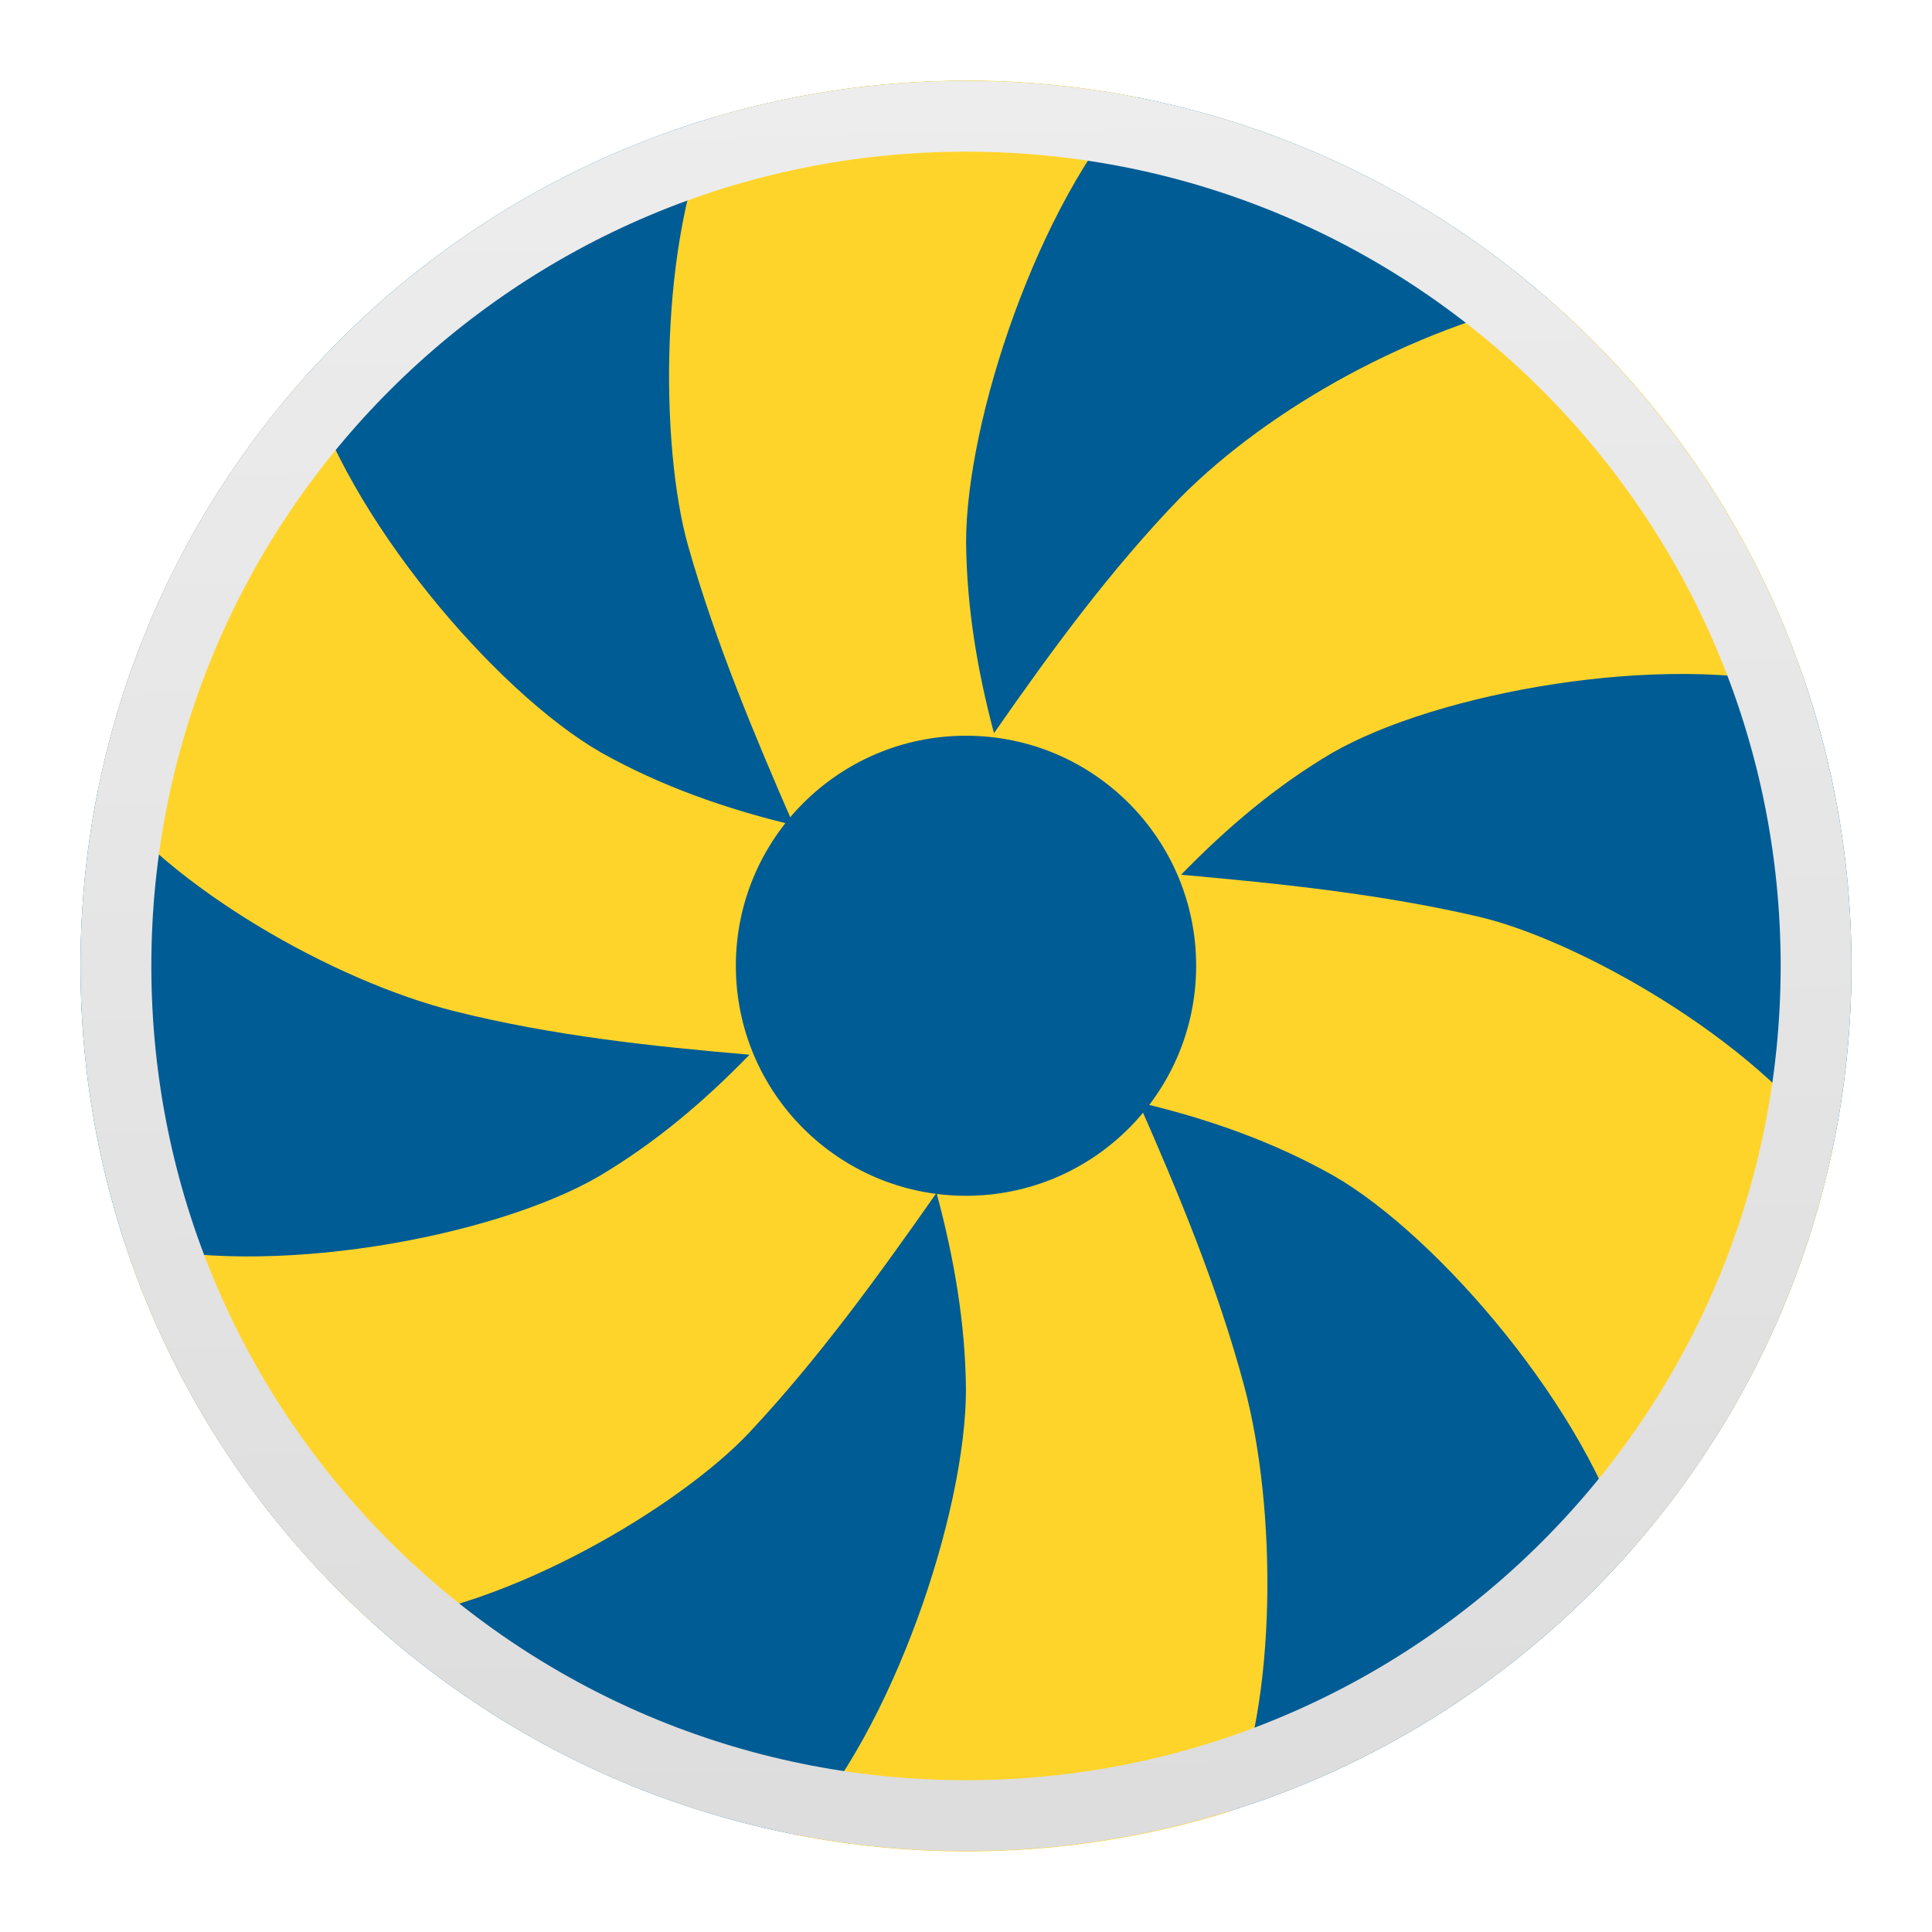
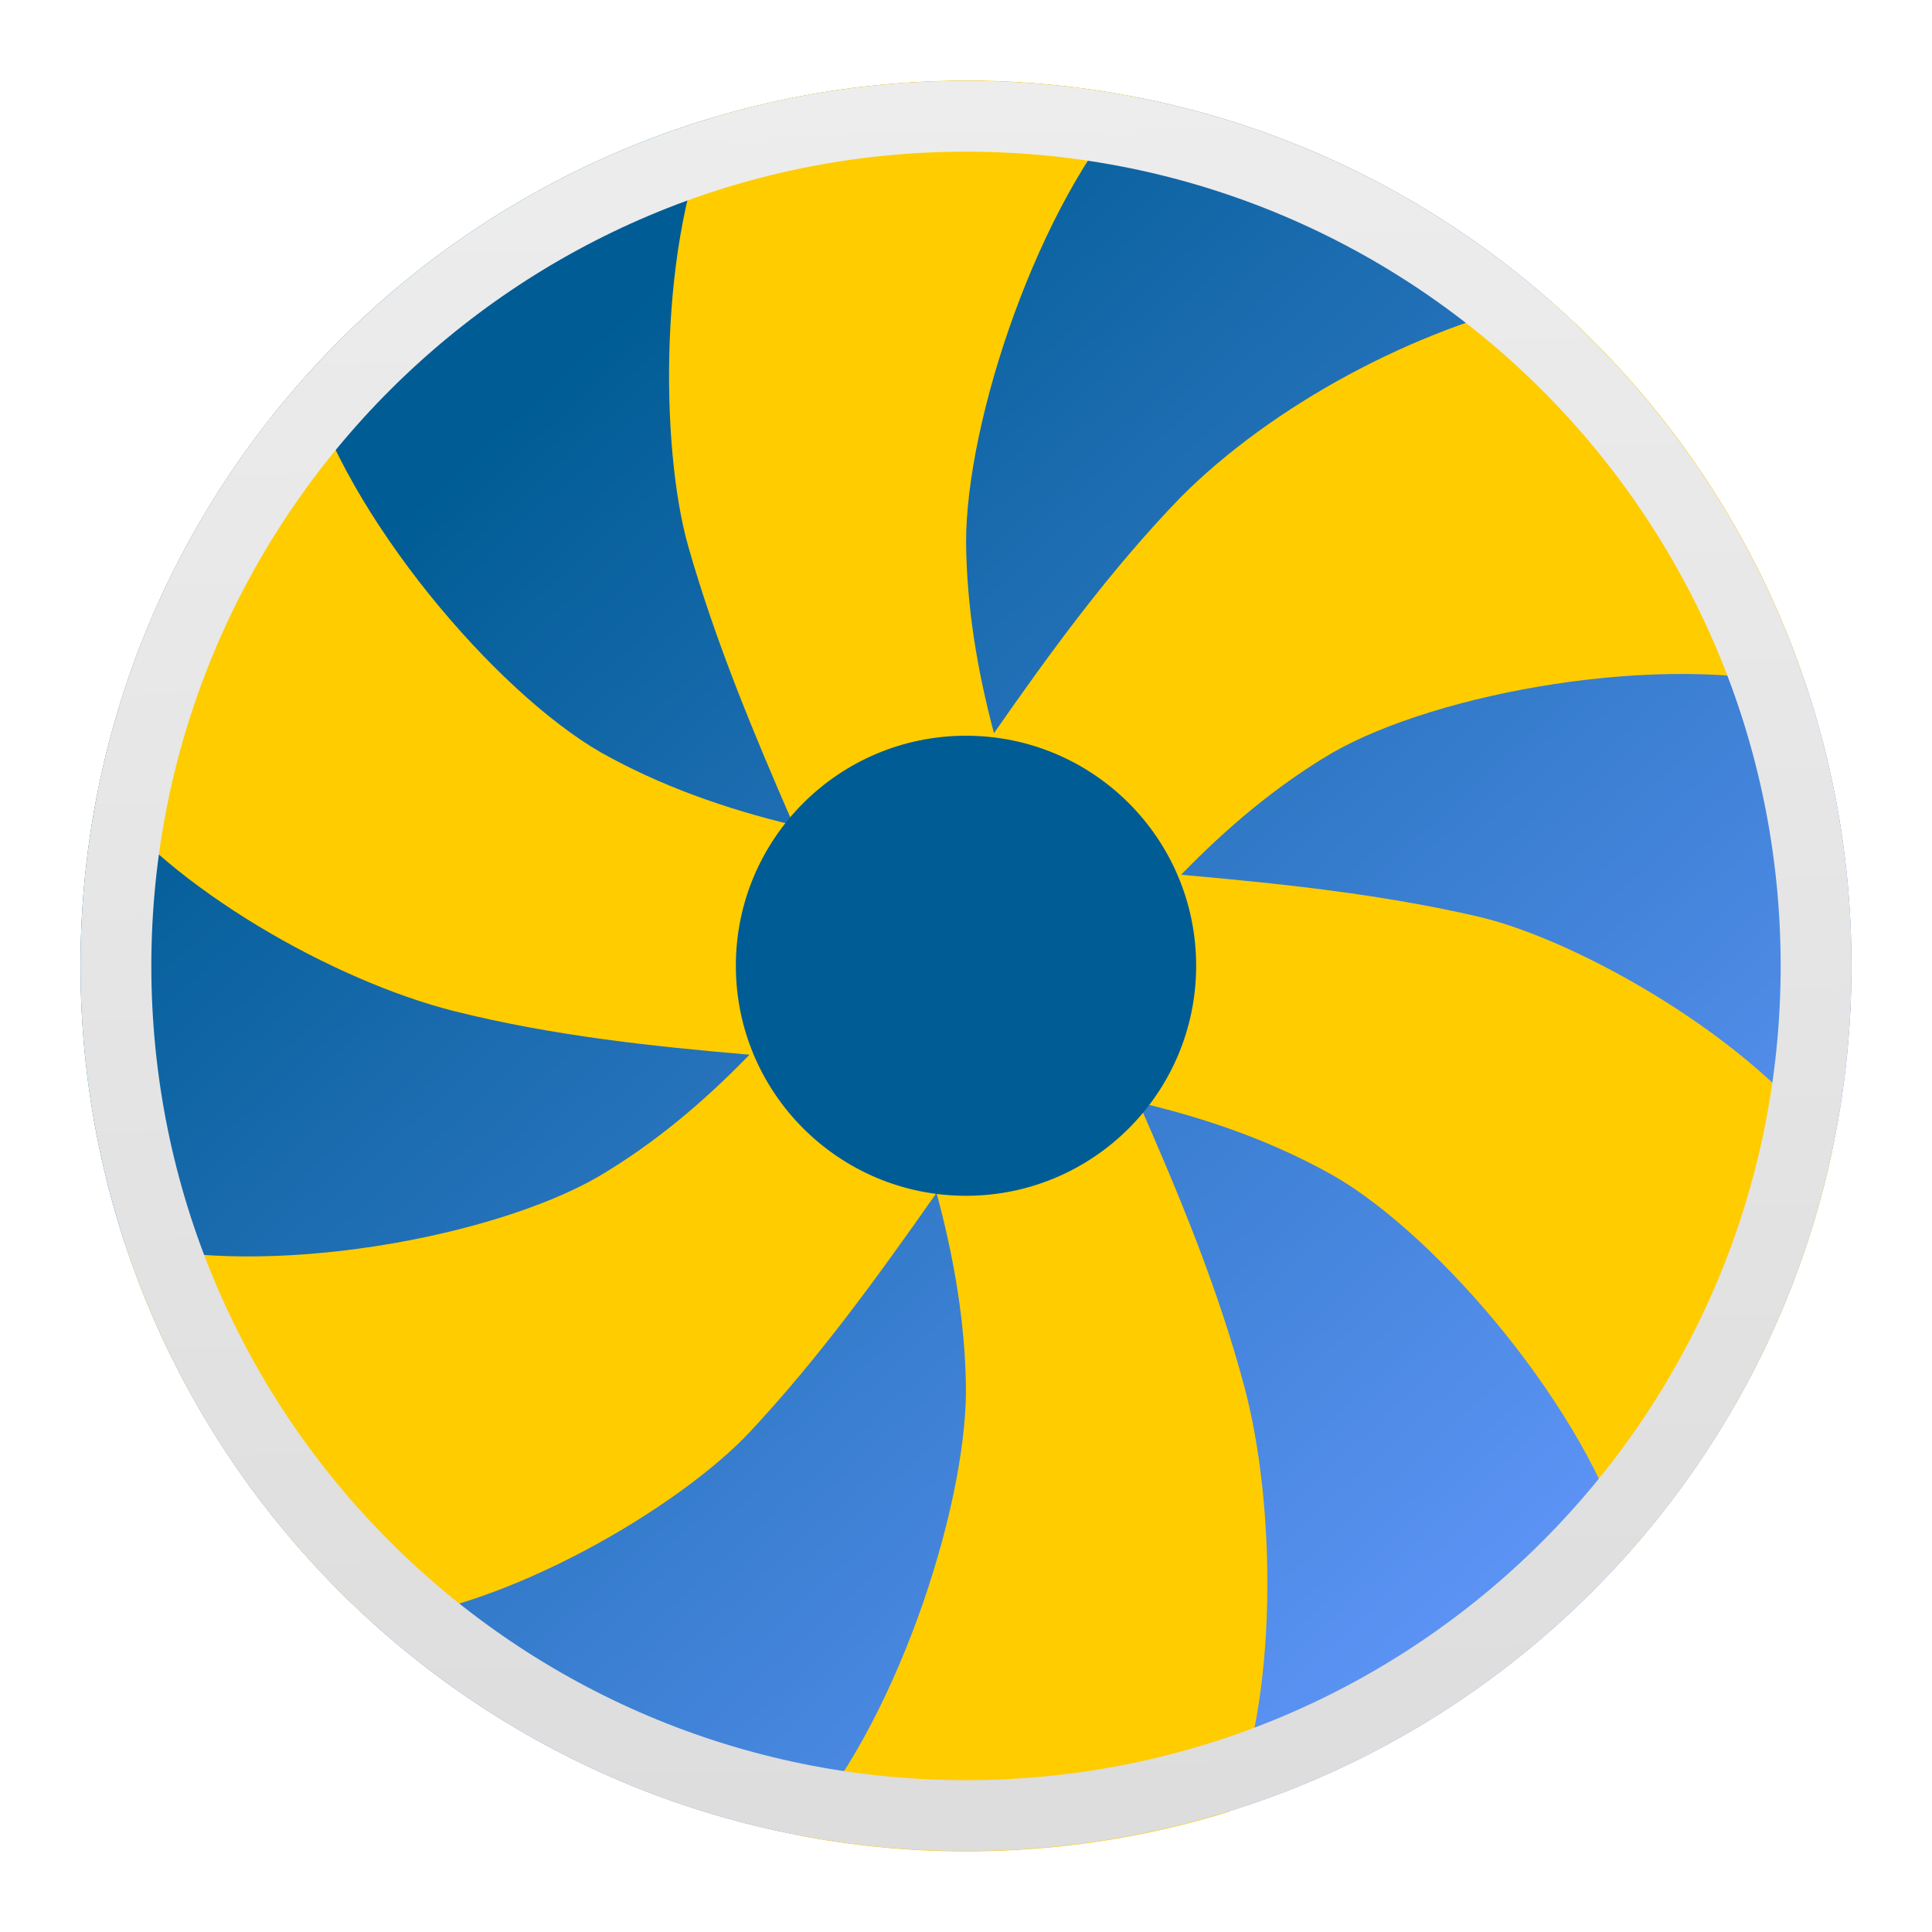
<svg xmlns="http://www.w3.org/2000/svg" height="48" width="48">
-   <linearGradient id="a" gradientTransform="matrix(.2278256 0 0 .2277145 -59.06522 -117.8275)" gradientUnits="userSpaceOnUse" x1="164.182" x2="149.497" y1="1219.687" y2="518.535">
+   <linearGradient id="a" gradientUnits="userSpaceOnUse" x1="12.61" x2="41.288" y1="10.169" y2="41.492">
+     <stop offset="0" stop-color="#005c94" />
+     <stop offset="1" stop-color="#69f" />
+   </linearGradient>
+   <linearGradient id="b" gradientTransform="matrix(.2278256 0 0 .2277145 -59.06522 -117.8275)" gradientUnits="userSpaceOnUse" x1="164.182" x2="149.497" y1="1219.687" y2="518.535">
    <stop offset="0" stop-color="#b3b3b3" />
    <stop offset="1" stop-color="#eee" />
  </linearGradient>
-   <path d="m46 23.998a22 21.989 0 0 1 -22 21.989 22 21.989 0 0 1 -22-21.989 22 21.989 0 0 1 22-21.989 22 21.989 0 0 1 22 21.989z" fill="#005c94" stroke-width=".228" />
-   <path d="m24.003 2.002c-2.166 0-4.258.319-6.235.902-1.421 3.023-1.365 8.226-.67 10.664.678 2.384 1.635 4.672 2.62 6.933-1.697-.407-3.311-.975-4.801-1.814-2.608-1.507-6.309-5.838-7.303-9.358-2.562 2.86-4.388 6.394-5.176 10.303 1.775 2.414 5.855 4.742 8.865 5.494 2.425.606 4.879.868 7.318 1.078-1.127 1.163-2.352 2.2-3.753 3.028-2.611 1.511-8.225 2.552-11.769 1.646 1.199 3.646 3.343 6.881 6.118 9.406 3.357-.266 7.702-2.875 9.413-4.708 1.716-1.834 3.195-3.881 4.638-5.939.436 1.616.716 3.237.731 4.883 0 3.036-1.808 8.47-4.227 11.067 1.368.267 2.78.411 4.227.411 2.282 0 4.481-.345 6.551-.99 1.189-2.721 1.176-7.539.362-10.57-.661-2.466-1.627-4.778-2.626-7.051 1.699.399 3.327.966 4.85 1.825 2.616 1.508 6.331 5.861 7.312 9.387 2.482-2.796 4.273-6.229 5.076-10.024-1.922-2.762-6.342-5.226-8.776-5.797-2.426-.564-4.919-.825-7.404-1.045 1.14-1.172 2.365-2.209 3.745-3.023 2.614-1.509 8.256-2.532 11.799-1.623-1.212-3.723-3.465-7.096-6.413-9.65-3.349.721-6.897 2.66-9.148 4.924-1.754 1.815-3.219 3.826-4.632 5.855-.412-1.55-.677-3.119-.693-4.738-.003-3.036 1.805-8.47 4.223-11.067-1.368-.267-2.78-.411-4.227-.411v-.004z" fill="#ffd42a" stroke-width=".228" />
+   <path d="m46 23.998a22 21.989 0 0 1 -22 21.989 22 21.989 0 0 1 -22-21.989 22 21.989 0 0 1 22-21.989 22 21.989 0 0 1 22 21.989z" fill="url(#a)" stroke-width=".228" />
+   <path d="m24.003 2.002c-2.166 0-4.258.319-6.235.902-1.421 3.023-1.365 8.226-.67 10.664.678 2.384 1.635 4.672 2.62 6.933-1.697-.407-3.311-.975-4.801-1.814-2.608-1.507-6.309-5.838-7.303-9.358-2.562 2.86-4.388 6.394-5.176 10.303 1.775 2.414 5.855 4.742 8.865 5.494 2.425.606 4.879.868 7.318 1.078-1.127 1.163-2.352 2.2-3.753 3.028-2.611 1.511-8.225 2.552-11.769 1.646 1.199 3.646 3.343 6.881 6.118 9.406 3.357-.266 7.702-2.875 9.413-4.708 1.716-1.834 3.195-3.881 4.638-5.939.436 1.616.716 3.237.731 4.883 0 3.036-1.808 8.47-4.227 11.067 1.368.267 2.78.411 4.227.411 2.282 0 4.481-.345 6.551-.99 1.189-2.721 1.176-7.539.362-10.57-.661-2.466-1.627-4.778-2.626-7.051 1.699.399 3.327.966 4.85 1.825 2.616 1.508 6.331 5.861 7.312 9.387 2.482-2.796 4.273-6.229 5.076-10.024-1.922-2.762-6.342-5.226-8.776-5.797-2.426-.564-4.919-.825-7.404-1.045 1.14-1.172 2.365-2.209 3.745-3.023 2.614-1.509 8.256-2.532 11.799-1.623-1.212-3.723-3.465-7.096-6.413-9.65-3.349.721-6.897 2.66-9.148 4.924-1.754 1.815-3.219 3.826-4.632 5.855-.412-1.55-.677-3.119-.693-4.738-.003-3.036 1.805-8.47 4.223-11.067-1.368-.267-2.78-.411-4.227-.411v-.004z" fill="#fc0" stroke-width=".228" />
  <path d="m29.718 23.994a5.718 5.715 0 0 1 -5.718 5.715 5.718 5.715 0 0 1 -5.718-5.715 5.718 5.715 0 0 1 5.718-5.715 5.718 5.715 0 0 1 5.718 5.715z" fill="#005c94" stroke-width=".089" />
-   <path d="m45.12 23.998a21.12 21.11 0 0 1 -21.12 21.11 21.12 21.11 0 0 1 -21.12-21.11 21.12 21.11 0 0 1 21.12-21.11 21.12 21.11 0 0 1 21.12 21.11z" fill="none" stroke="url(#a)" stroke-linecap="round" stroke-linejoin="round" stroke-width="1.76" />
+   <path d="m45.12 23.998a21.12 21.11 0 0 1 -21.12 21.11 21.12 21.11 0 0 1 -21.12-21.11 21.12 21.11 0 0 1 21.12-21.11 21.12 21.11 0 0 1 21.12 21.11z" fill="none" stroke="url(#b)" stroke-linecap="round" stroke-linejoin="round" stroke-width="1.76" />
</svg>
